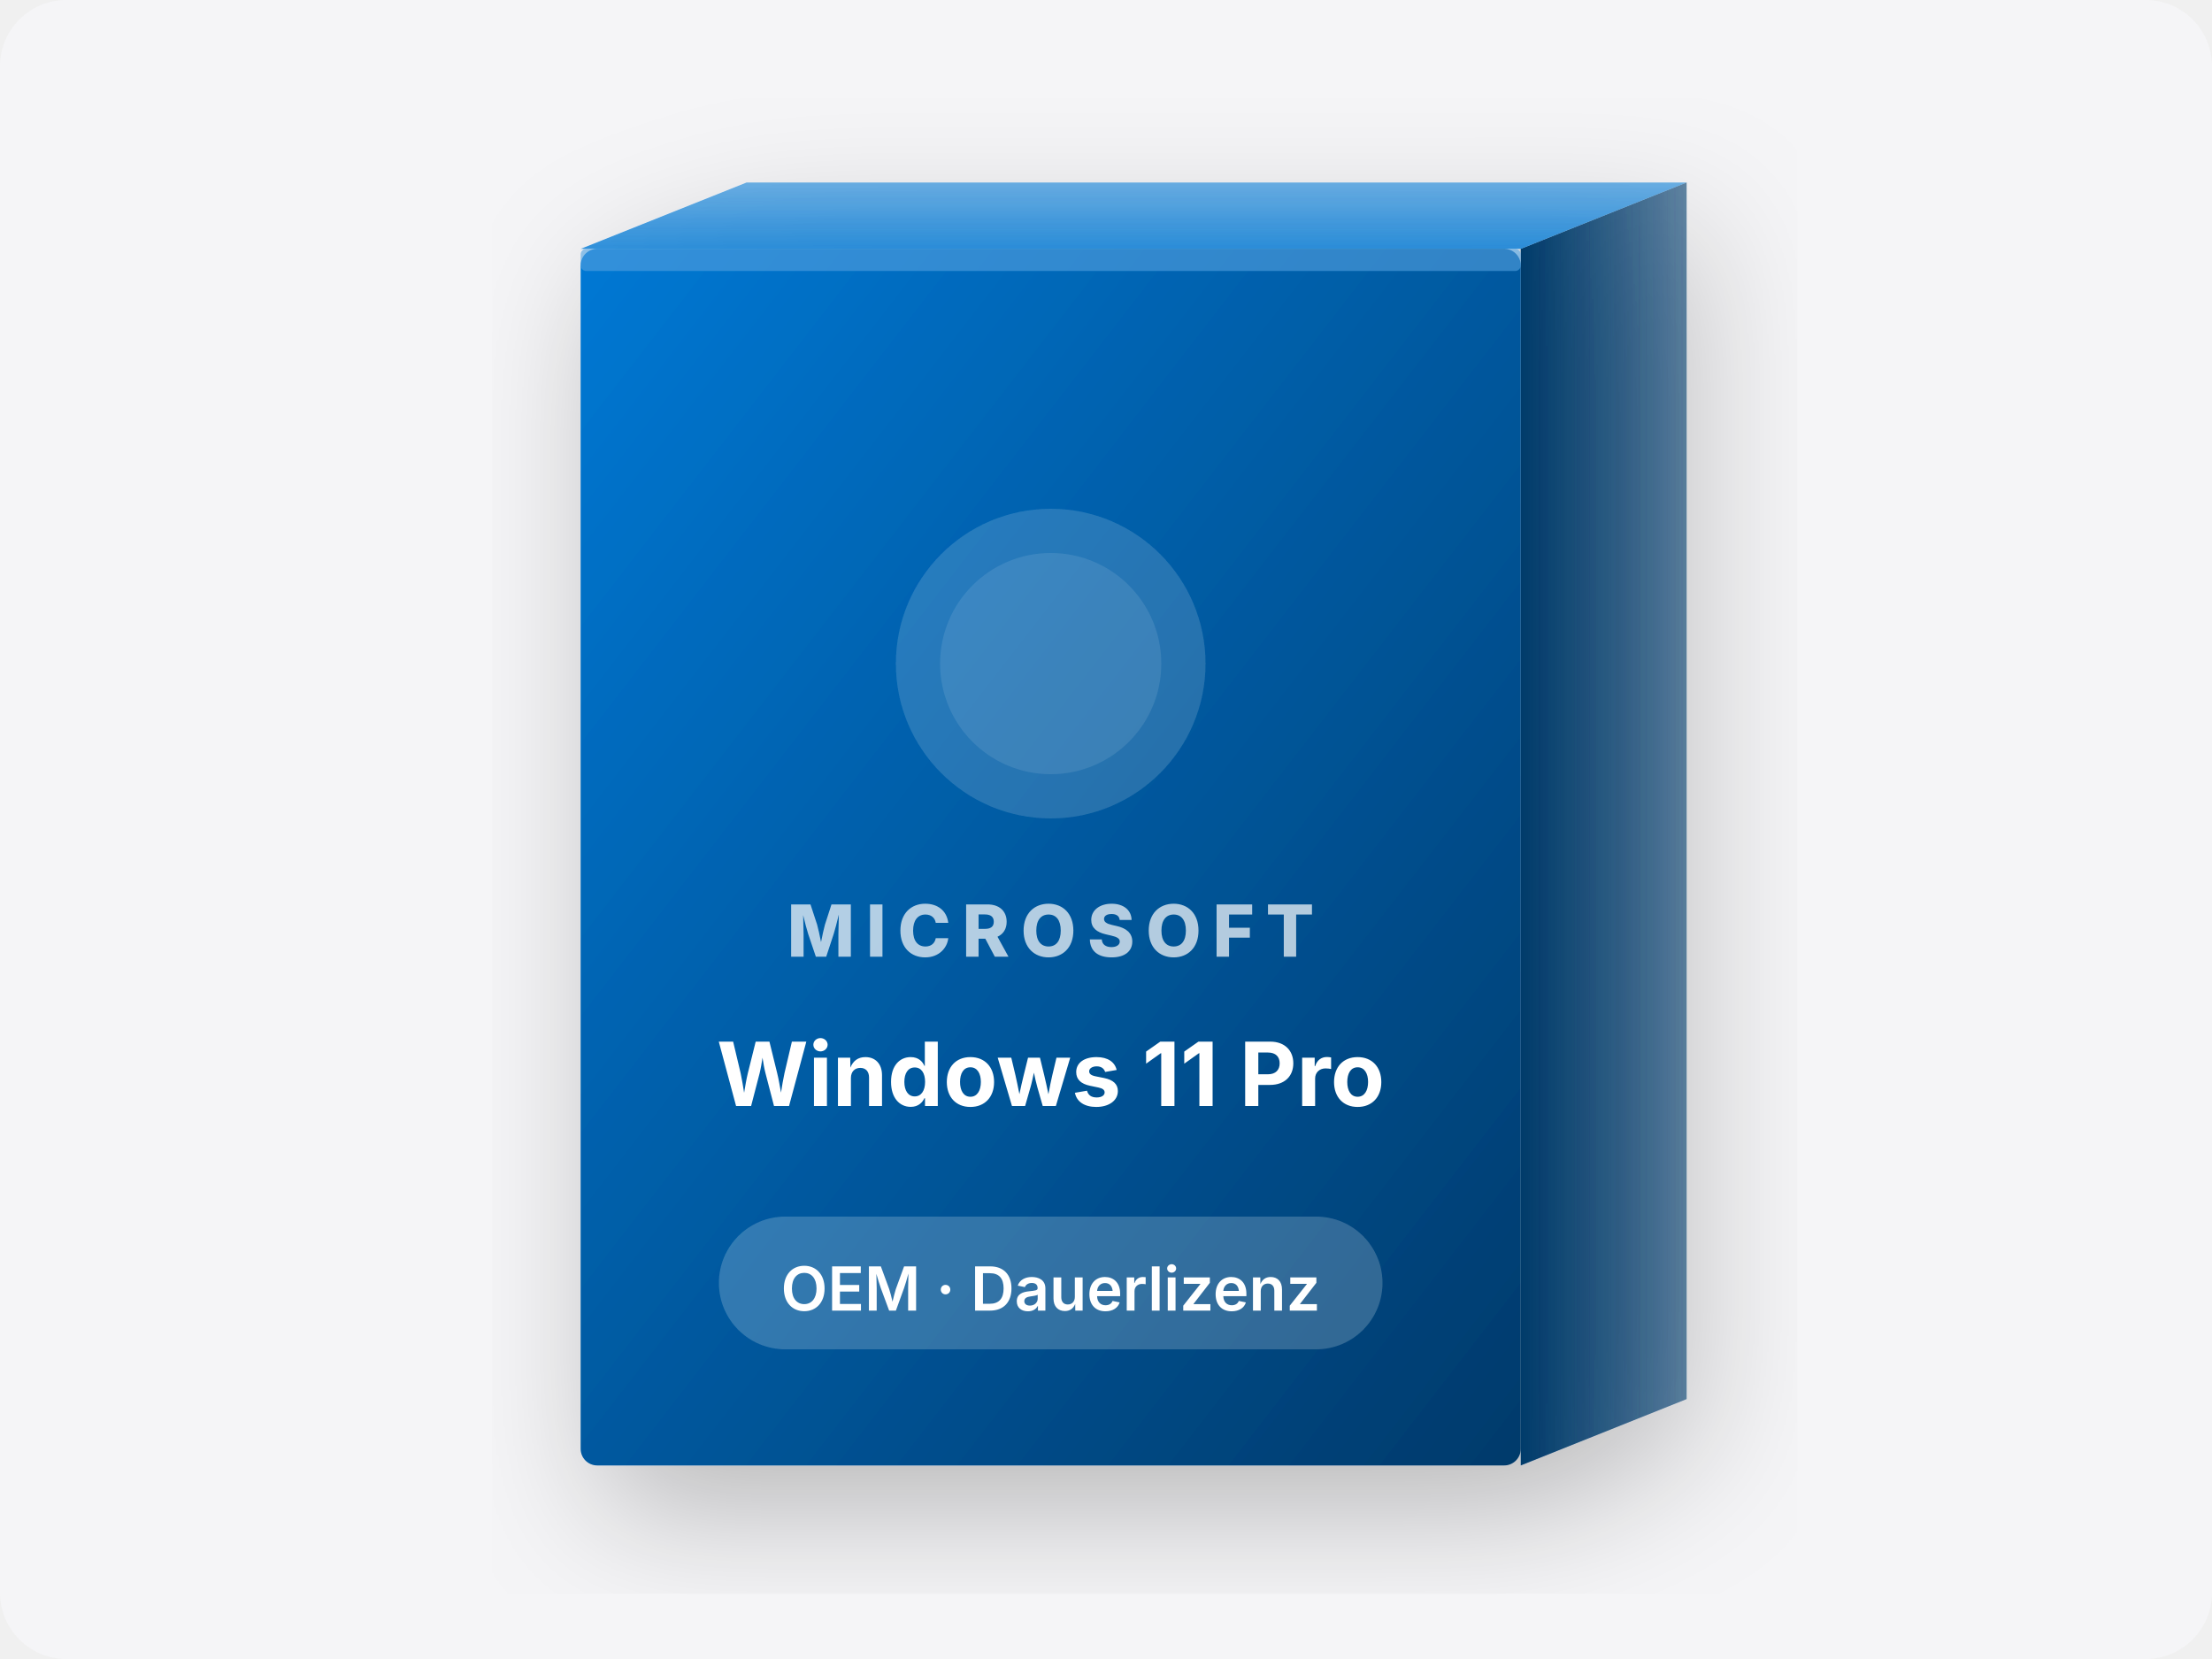
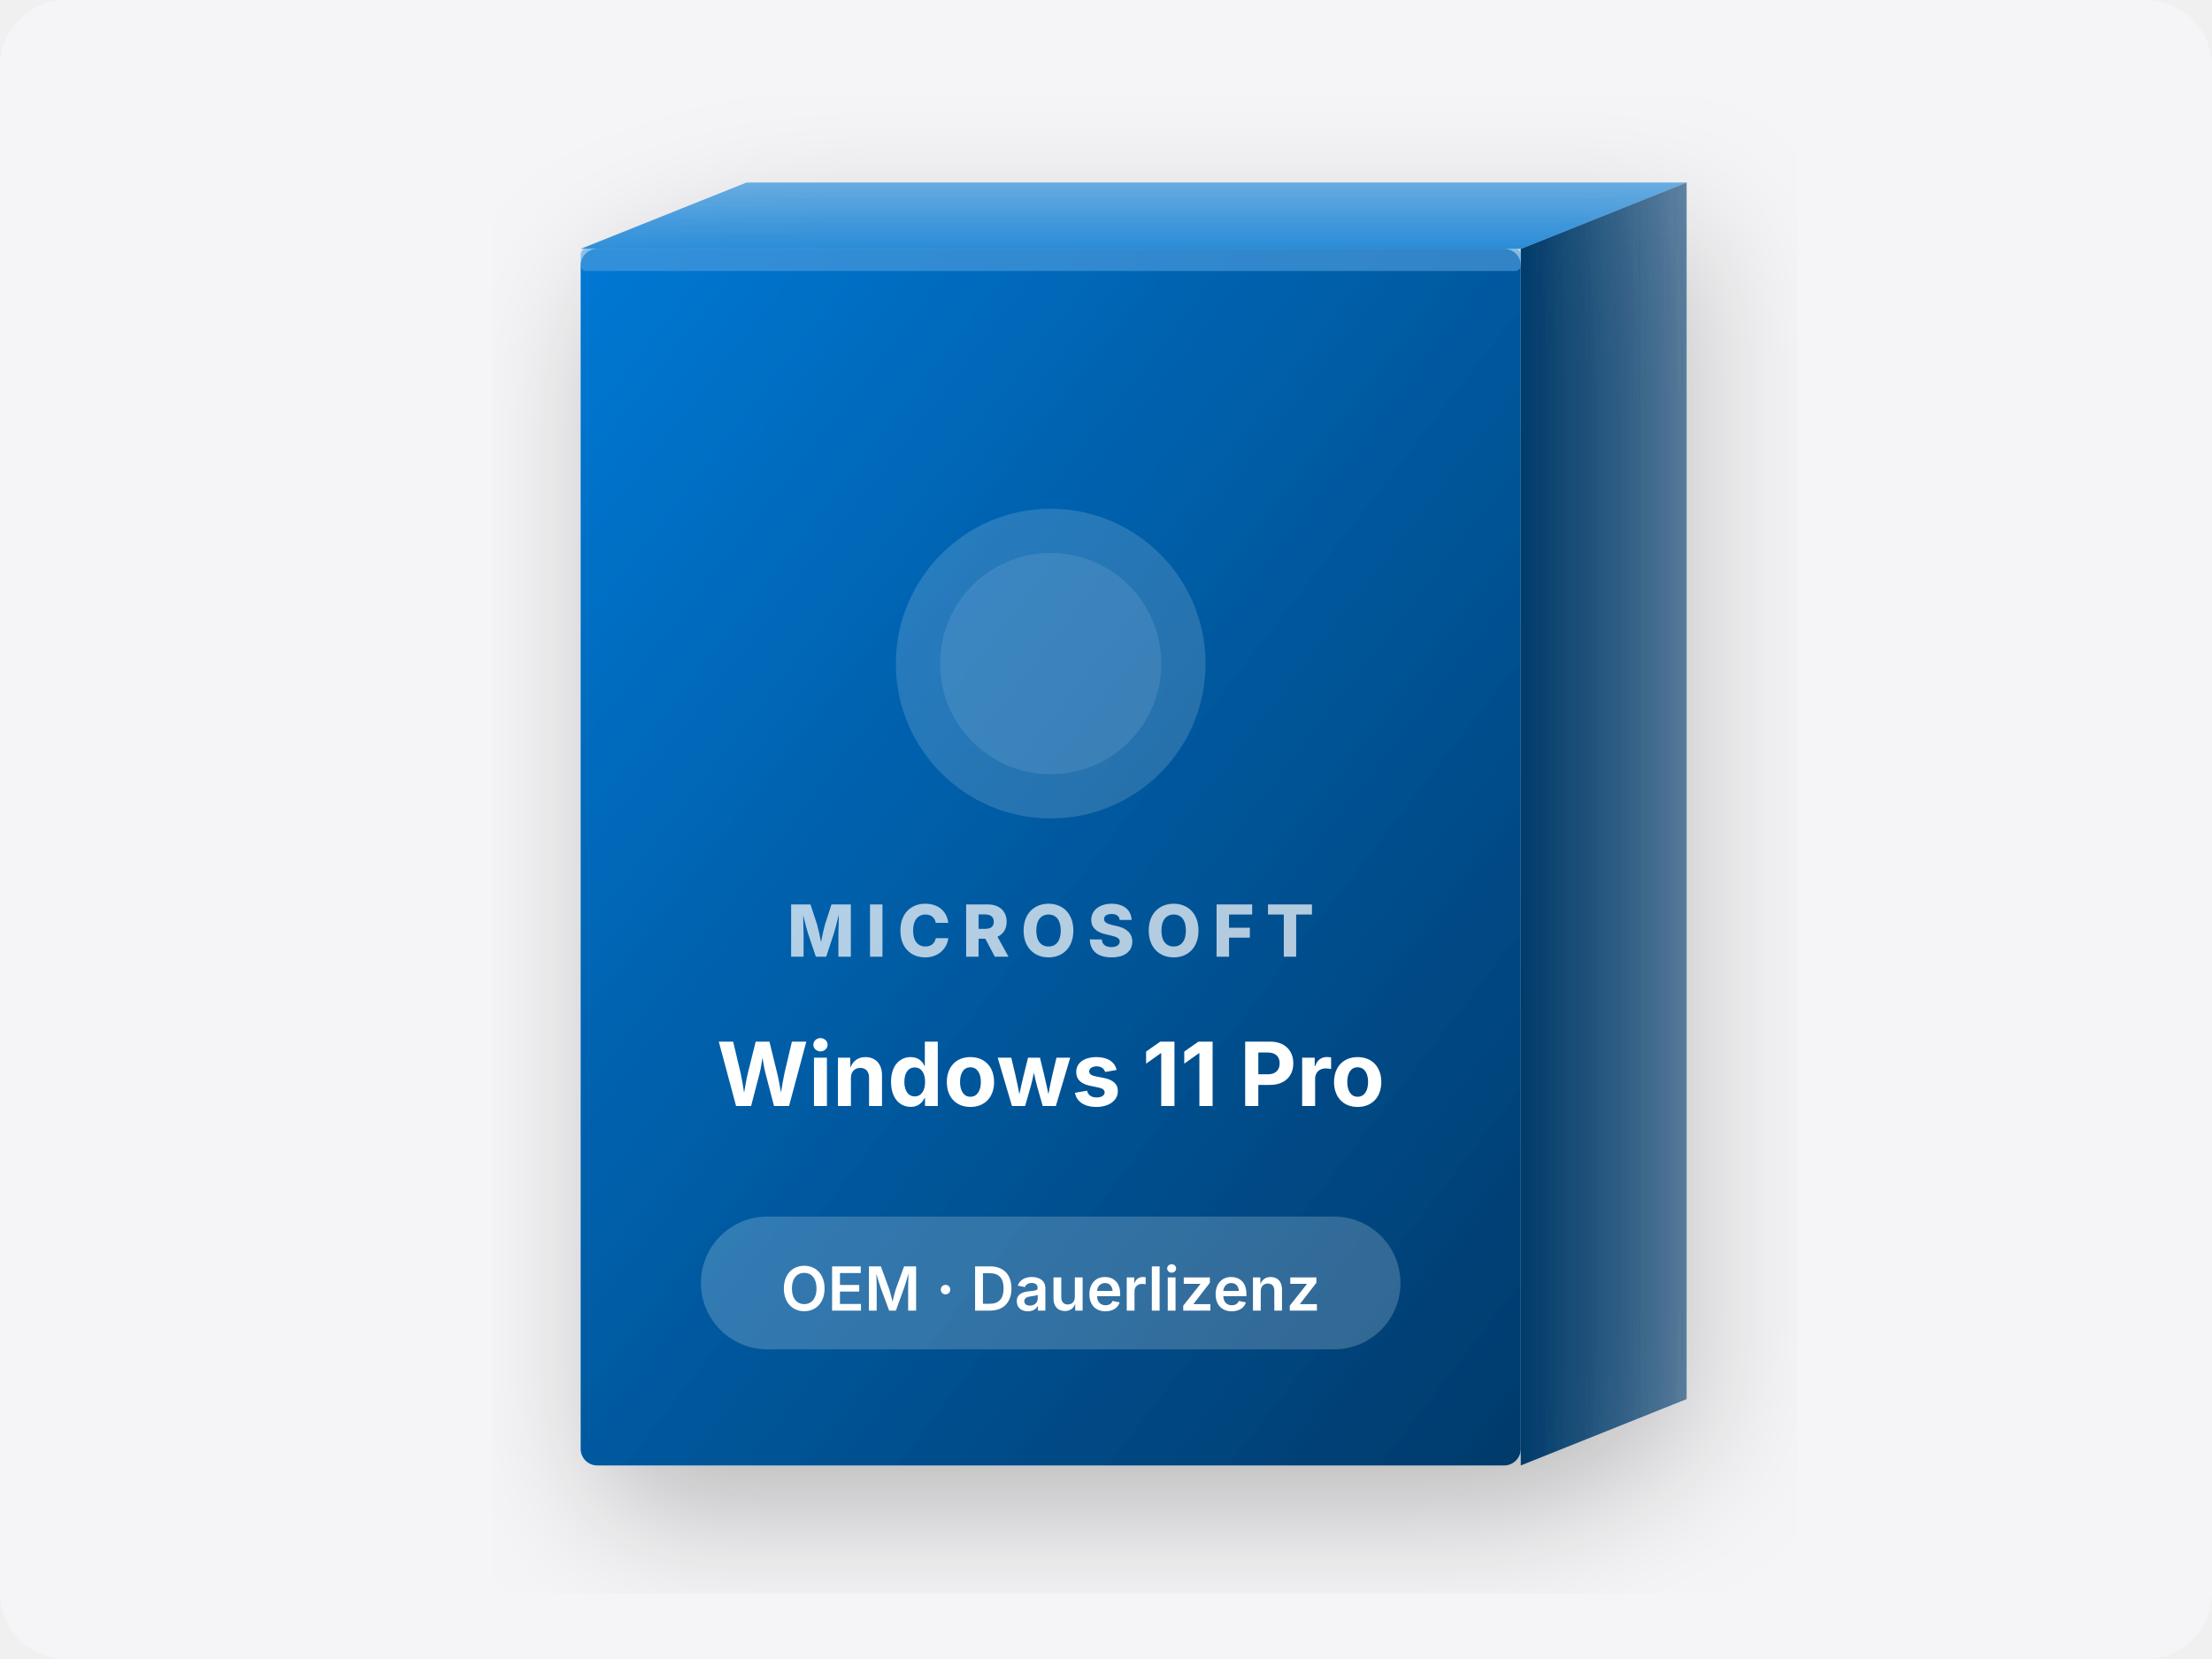
<svg xmlns="http://www.w3.org/2000/svg" viewBox="0 0 400 300" width="400" height="300">
  <defs>
    <linearGradient id="front-WIN11-PRO-OEM" x1="0%" y1="0%" x2="100%" y2="100%">
      <stop offset="0%" style="stop-color:#0078D4" />
      <stop offset="100%" style="stop-color:#003A6B" />
    </linearGradient>
    <linearGradient id="side-WIN11-PRO-OEM" x1="0%" y1="0%" x2="100%" y2="0%">
      <stop offset="0%" style="stop-color:#003A6B" />
      <stop offset="100%" style="stop-color:#003A6B;stop-opacity:0.6" />
    </linearGradient>
    <linearGradient id="top-WIN11-PRO-OEM" x1="0%" y1="100%" x2="0%" y2="0%">
      <stop offset="0%" style="stop-color:#0078D4" />
      <stop offset="100%" style="stop-color:#0078D4;stop-opacity:0.7" />
    </linearGradient>
    <filter id="shadow-WIN11-PRO-OEM">
      <feDropShadow dx="4" dy="8" stdDeviation="12" flood-opacity="0.25" />
    </filter>
  </defs>
  <rect width="400" height="300" fill="#f5f5f7" rx="12" />
  <g filter="url(#shadow-WIN11-PRO-OEM)" transform="translate(95, 25)">
    <polygon points="180,20 210,8 210,228 180,240" fill="url(#side-WIN11-PRO-OEM)" />
    <polygon points="10,20 180,20 210,8 40,8" fill="url(#top-WIN11-PRO-OEM)" opacity="0.8" />
    <rect x="10" y="20" width="170" height="220" rx="3" fill="url(#front-WIN11-PRO-OEM)" />
    <rect x="10" y="20" width="170" height="4" fill="#50A0E0" opacity="0.6" rx="1" />
    <circle cx="95" cy="95" r="28" fill="white" opacity="0.15" />
    <circle cx="95" cy="95" r="20" fill="white" opacity="0.1" />
    <text x="95" y="148" text-anchor="middle" font-family="system-ui,-apple-system,sans-serif" font-size="13" font-weight="800" letter-spacing="2" fill="#fff" opacity="0.7">MICROSOFT</text>
    <text x="95" y="175" text-anchor="middle" font-family="system-ui,-apple-system,sans-serif" font-size="16" font-weight="700" fill="#fff">Windows 11 Pro</text>
-     <rect x="35" y="195" width="120" height="24" rx="12" fill="white" opacity="0.2" />
+     <rect x="31.75" y="195" width="126.5" height="24" rx="12" fill="white" opacity="0.2" />
    <text x="95" y="212" text-anchor="middle" font-family="system-ui,-apple-system,sans-serif" font-size="11" font-weight="600" fill="#fff">OEM · Dauerlizenz</text>
  </g>
</svg>
